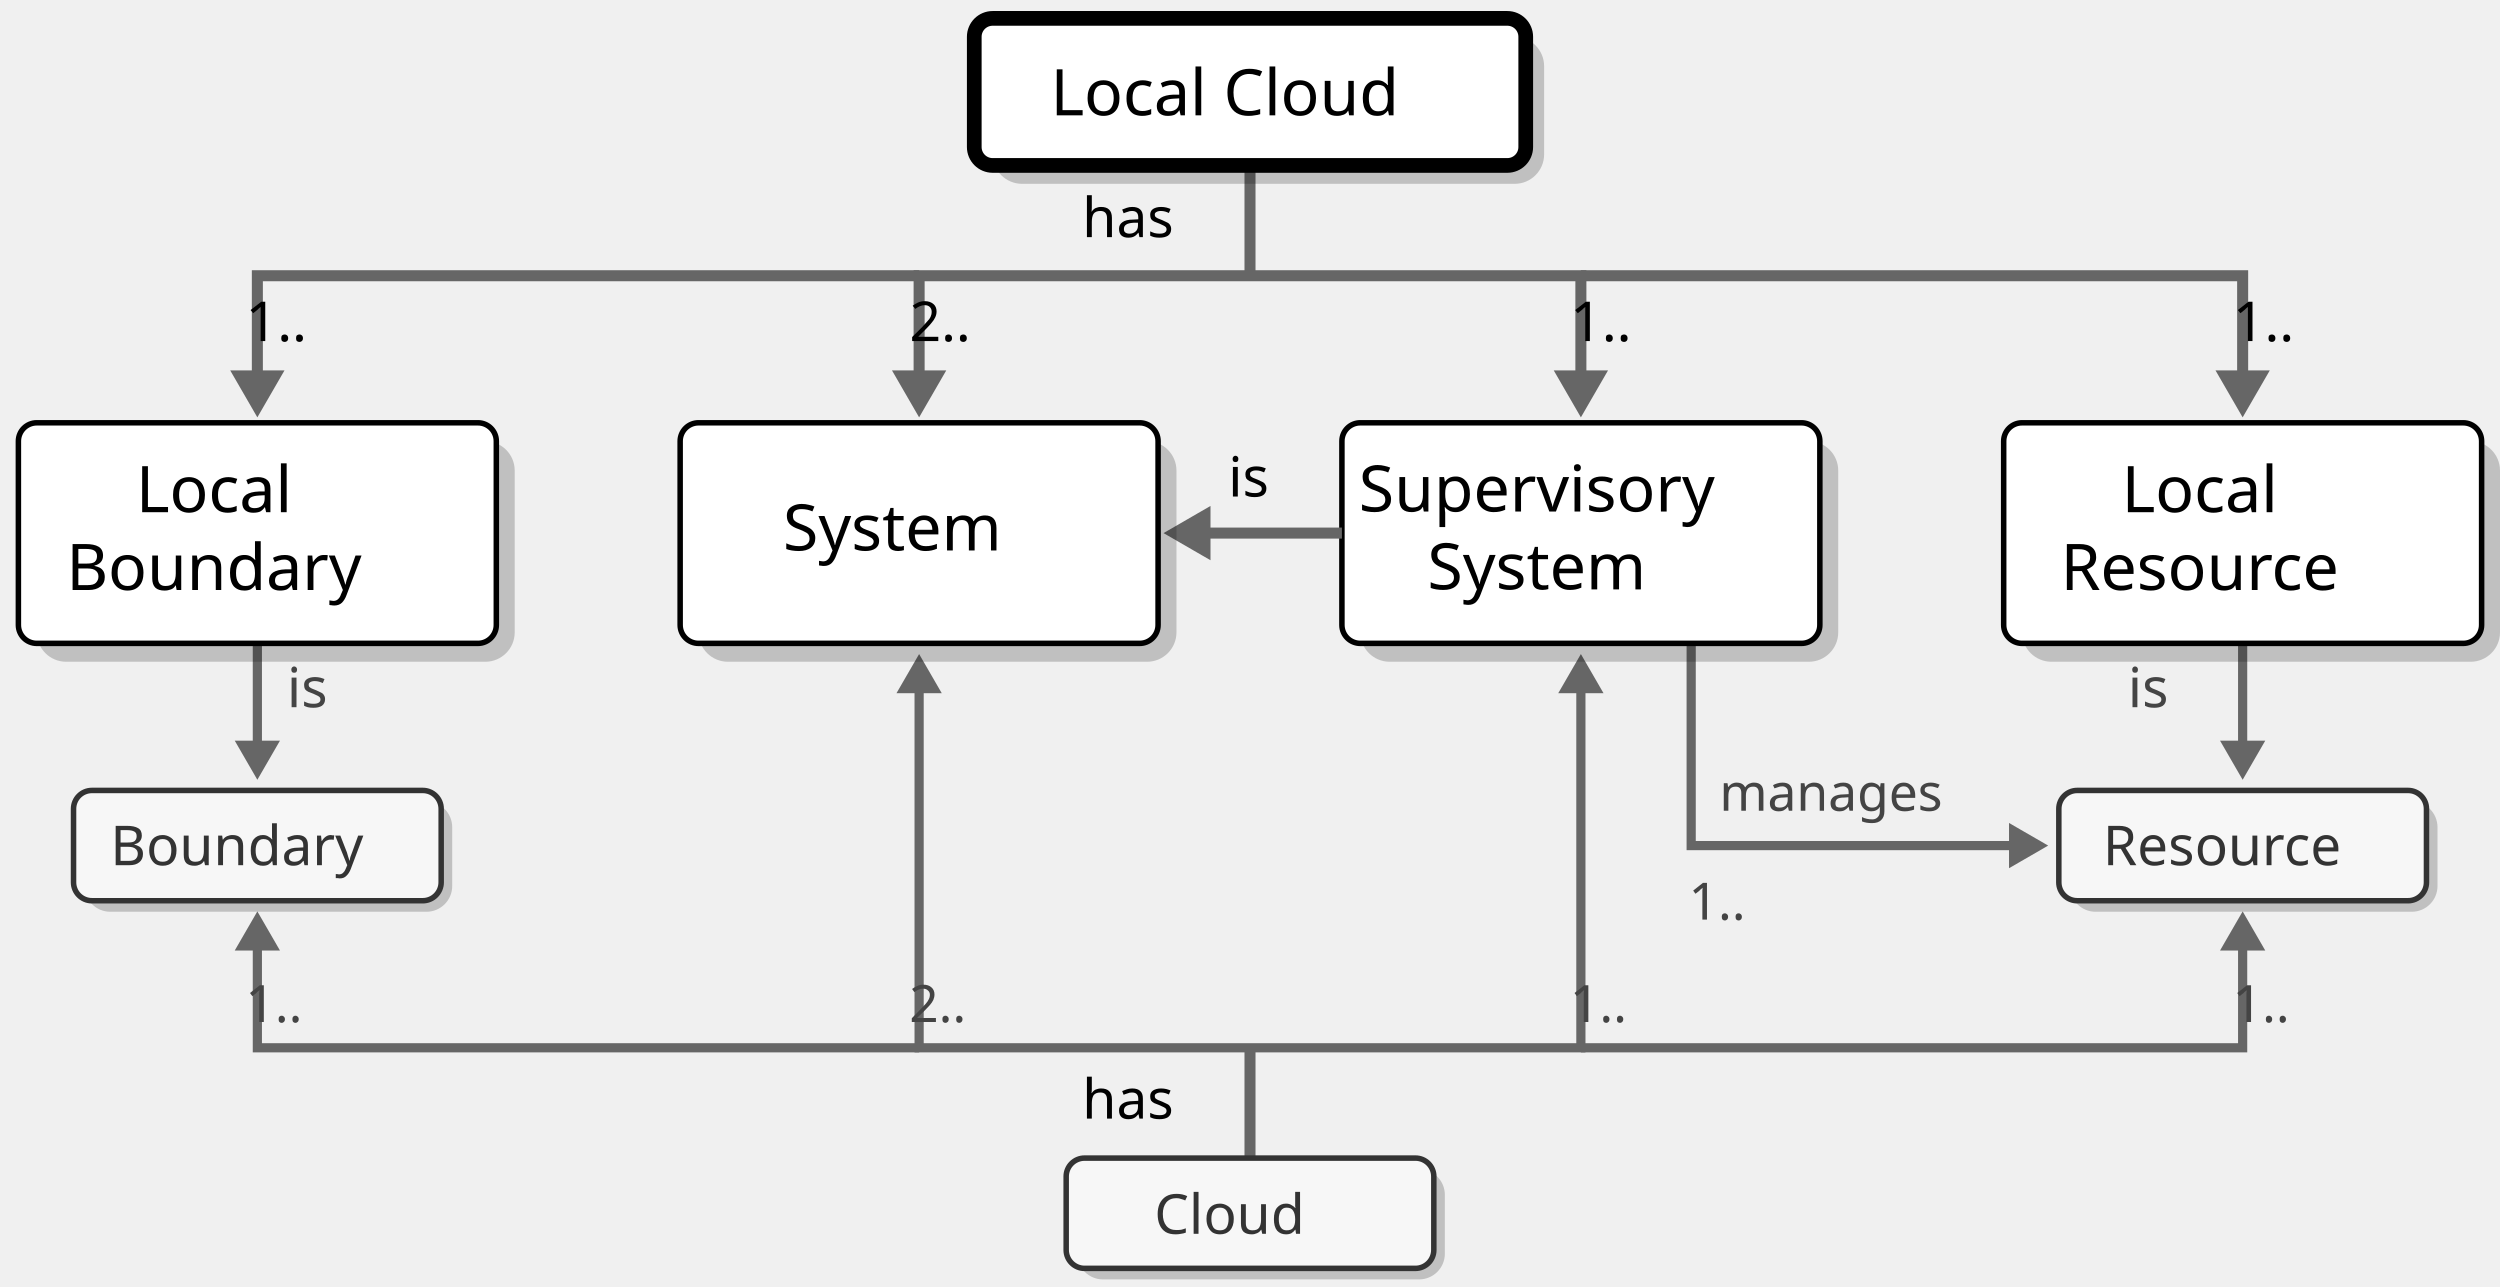
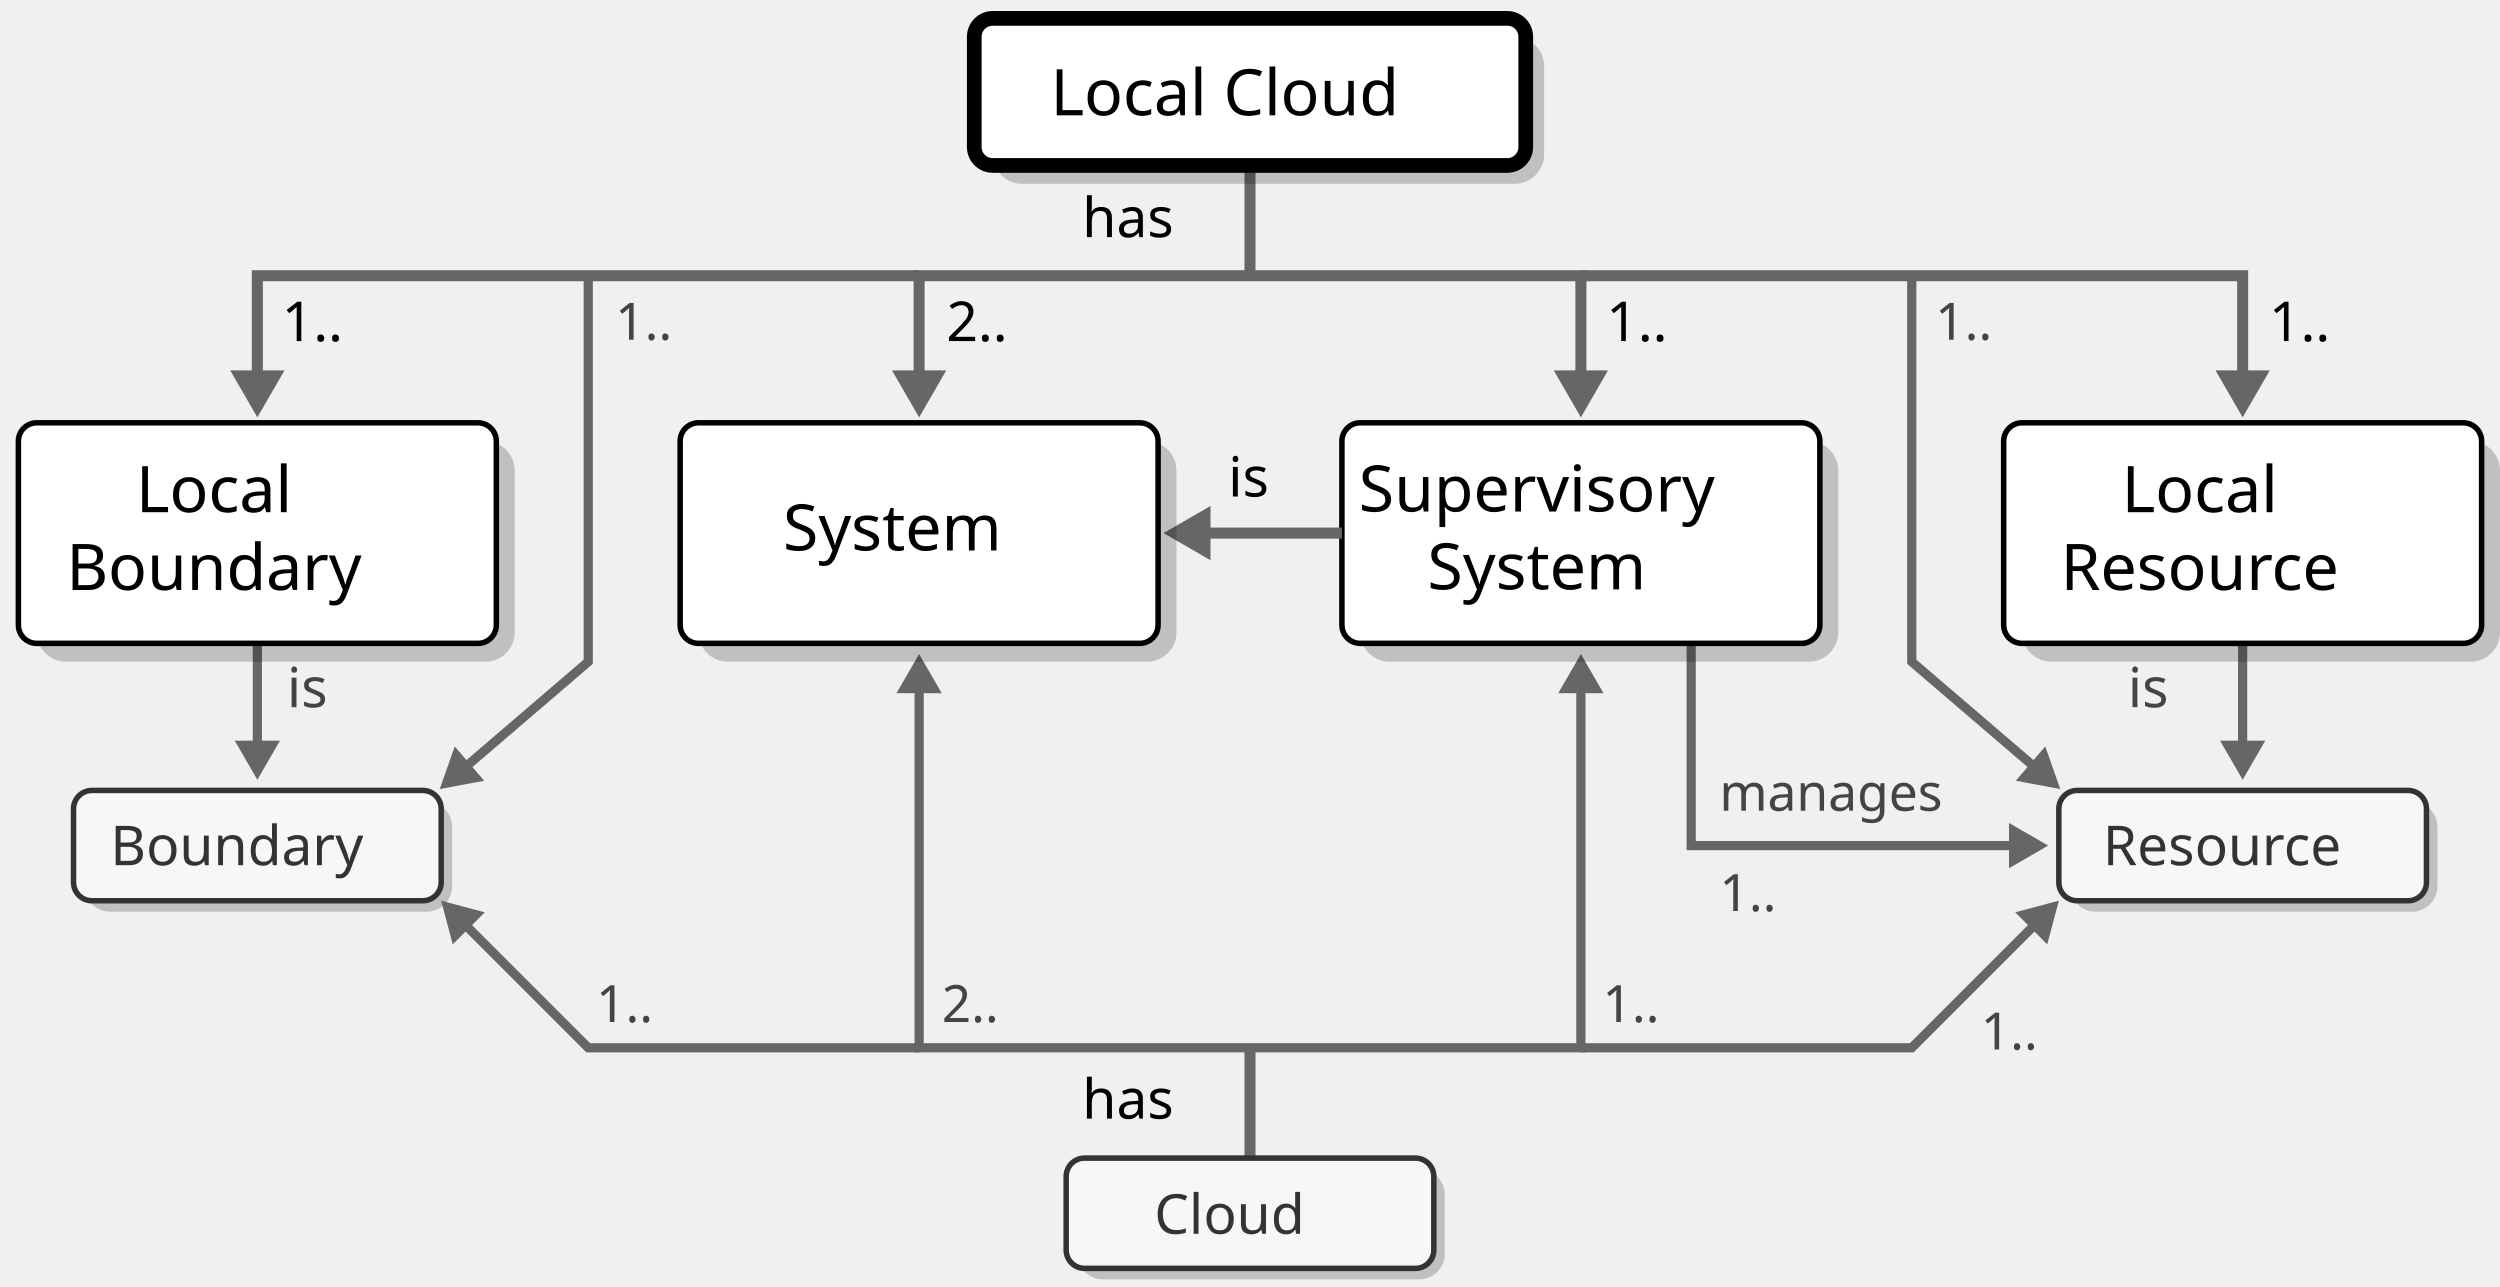
<svg xmlns="http://www.w3.org/2000/svg" xmlns:xlink="http://www.w3.org/1999/xlink" width="136mm" height="70mm" version="1.1" viewBox="0 0 136 70" id="svg162">
  <defs id="defs5">
    <marker id="a" overflow="visible" orient="auto">
      <path transform="scale(0.4)" d="M 5.77,0 -2.88,5 V -5 Z" fill="context-stroke" fill-rule="evenodd" stroke="context-stroke" stroke-width="1pt" id="path2" />
    </marker>
    <marker id="e" overflow="visible" orient="auto">
      <path transform="scale(0.4)" d="M 5.77,0 -2.88,5 V -5 Z" fill="context-stroke" fill-rule="evenodd" stroke="context-stroke" stroke-width="1pt" id="path824" />
    </marker>
    <marker id="a-2" overflow="visible" orient="auto">
      <path transform="scale(0.4)" d="M 5.77,0 -2.88,5 V -5 Z" fill="context-stroke" fill-rule="evenodd" stroke="context-stroke" stroke-width="1pt" id="path2-3" />
    </marker>
    <marker id="a-3" overflow="visible" orient="auto">
      <path transform="scale(0.4)" d="M 5.77,0 -2.88,5 V -5 Z" fill="context-stroke" fill-rule="evenodd" stroke="context-stroke" stroke-width="1pt" id="path2-2" />
    </marker>
    <marker id="a-34" overflow="visible" orient="auto">
      <path transform="scale(0.4)" d="M 5.77,0 -2.88,5 V -5 Z" fill="context-stroke" fill-rule="evenodd" stroke="context-stroke" stroke-width="1pt" id="path2-37" />
    </marker>
    <marker id="a-0" overflow="visible" orient="auto">
      <path transform="scale(0.4)" d="M 5.77,0 -2.88,5 V -5 Z" fill="context-stroke" fill-rule="evenodd" stroke="context-stroke" stroke-width="1pt" id="path2-1" />
    </marker>
  </defs>
  <use x="0" y="0" xlink:href="#g17494" id="use19802" transform="translate(54,-20)" width="100%" height="100%" />
  <use x="0" y="0" xlink:href="#g17494" id="use19800" transform="translate(-54,-20)" width="100%" height="100%" />
  <path style="fill:none;stroke:#666666;stroke-width:0.6;stroke-linecap:butt;stroke-linejoin:miter;stroke-miterlimit:4;stroke-dasharray:none;stroke-opacity:1" d="M 68,9 V 15" id="path24999" />
  <use x="0" y="0" xlink:href="#path25081-9" id="use26566" transform="translate(108)" width="100%" height="100%" style="stroke-width:1;stroke-miterlimit:4;stroke-dasharray:none" />
  <path d="M 92,35 V 46 H 110" marker-end="url(#a)" id="path3155" style="fill:none;stroke:#666666;stroke-width:0.5;stroke-miterlimit:4;stroke-dasharray:none" />
  <use x="0" y="0" xlink:href="#g26347" id="use26349" transform="matrix(-1,0,0,1,136,4e-7)" width="100%" height="100%" />
  <use x="0" y="0" xlink:href="#g17080" id="use17086" transform="translate(108)" width="100%" height="100%" />
  <use x="0" y="0" xlink:href="#g17080" id="use17084" transform="translate(72)" width="100%" height="100%" />
  <g id="g26347" transform="translate(-15)">
    <path d="M 83,57 H 65 L 65,37" marker-end="url(#a-34)" id="path21818-7" style="fill:none;stroke:#666666;stroke-width:0.5;stroke-miterlimit:4;stroke-dasharray:none;marker-end:url(#a-34)" />
-     <path d="m 65,57 h -36 l 1e-6,-6" marker-end="url(#a-34)" id="path26244" style="fill:none;stroke:#666666;stroke-width:0.5;stroke-miterlimit:4;stroke-dasharray:none;marker-end:url(#a-34)" />
+     <path d="m 65,57 -18,0 -7,-7" marker-end="url(#a-34)" id="path26244" style="fill:none;stroke:#666666;stroke-width:0.5;stroke-miterlimit:4;stroke-dasharray:none;marker-end:url(#a-34)" />
  </g>
  <path d="M 73,29 H 65" marker-end="url(#a)" id="path29980" style="fill:none;stroke:#666666;stroke-width:0.6;stroke-miterlimit:4;stroke-dasharray:none" />
  <use x="0" y="0" xlink:href="#g17080" id="use17082" transform="translate(36)" width="100%" height="100%" />
  <rect id="rect940" x="54" y="2" width="30" height="8" rx="1.6" fill="none" opacity="0.913" stroke="#000000" stroke-linejoin="round" stroke-width="0.333" style="opacity:1;fill:#000000;fill-opacity:0.2;stroke-width:0.8;stroke-miterlimit:4;stroke-dasharray:none;stroke:none" />
  <use x="0" y="0" xlink:href="#path24999" id="use26083" transform="translate(1.3199998e-6,48)" width="100%" height="100%" />
  <path d="m 14,35 v 6" marker-end="url(#a-0)" id="path25081-9" style="fill:none;stroke:#666666;stroke-width:0.5;stroke-miterlimit:4;stroke-dasharray:none;marker-end:url(#a-0)" />
  <rect id="rect45004" x="53" y="1" width="30" height="8" rx="1" fill="none" opacity="0.913" stroke="#000000" stroke-linejoin="round" stroke-width="0.333" style="opacity:1;fill:#ffffff;fill-opacity:1;stroke-width:0.8;stroke-miterlimit:4;stroke-dasharray:none" />
  <g id="g17494">
    <rect id="rect17088" x="58.6" y="63.6" width="20" height="6" rx="1.4" fill="none" opacity="0.913" stroke="#000000" stroke-linejoin="round" stroke-width="0.333" style="opacity:1;fill:#000000;fill-opacity:0.2;stroke:none;stroke-width:0.3;stroke-miterlimit:4;stroke-dasharray:none;stroke-opacity:1" />
    <rect id="use8966" x="58" y="63" width="20" height="6" rx="1" fill="none" opacity="0.913" stroke="#000000" stroke-linejoin="round" stroke-width="0.333" style="opacity:1;fill:#f7f7f7;fill-opacity:1;stroke:#333333;stroke-width:0.3;stroke-miterlimit:4;stroke-dasharray:none;stroke-opacity:1" />
  </g>
  <text x="68.051" y="67.117" font-size="3.5px" style="font-size:3px;line-height:1.25;font-family:sans-serif;stroke-width:0.265" xml:space="preserve" id="text8978">
    <tspan x="68.051" y="67.117" font-size="3.5px" stroke-width="0.265" text-align="center" text-anchor="middle" id="tspan8976" style="font-size:3px;fill:#333333;fill-opacity:1">Cloud</tspan>
  </text>
  <text x="93.541" y="44.105" style="font-size:2.8px;line-height:1.25;font-family:sans-serif;stroke-width:0.265" xml:space="preserve" id="use32783">
    <tspan x="93.541" y="44.105" stroke-width="0.265" id="tspan6742" style="font-size:2.8px;fill:#444444;fill-opacity:1">manages</tspan>
  </text>
  <text x="67.987" y="6.272" font-size="3.5px" style="line-height:1.25;font-family:sans-serif;stroke-width:0.265" xml:space="preserve" id="text44012">
    <tspan x="67.987" y="6.272" font-size="3.5px" stroke-width="0.265" text-align="center" text-anchor="middle" id="tspan44010">Local Cloud</tspan>
  </text>
  <g id="g17080">
    <rect id="rect16734" x="2" y="24" width="26" height="12" rx="1.6" fill="none" opacity="0.913" stroke="#000000" stroke-linejoin="round" stroke-width="0.333" style="opacity:1;fill:#000000;fill-opacity:0.2;stroke:none;stroke-width:0.8;stroke-miterlimit:4;stroke-dasharray:none" />
    <rect id="rect1588" x="1" y="23" width="26" height="12" rx="1" fill="none" opacity="0.913" stroke="#000000" stroke-linejoin="round" stroke-width="0.333" style="opacity:1;fill:#ffffff;fill-opacity:1;stroke-width:0.3;stroke-miterlimit:4;stroke-dasharray:none" />
  </g>
  <text x="49.915" y="29.943" font-size="3.5px" style="line-height:1.25;font-family:sans-serif;stroke-width:0.265" xml:space="preserve" id="text6384">
    <tspan x="49.915" y="29.943" font-size="3.5px" stroke-width="0.265" text-align="center" text-anchor="middle" id="tspan6382">System</tspan>
  </text>
  <g id="g13806" transform="translate(-5.6325678e-8,0.07305068)">
    <text x="13.915" y="27.788" font-size="3.5px" style="line-height:1.25;font-family:sans-serif;stroke-width:0.265" xml:space="preserve" id="text1592">
      <tspan x="13.915" y="27.788" font-size="3.5px" stroke-width="0.265" text-align="center" text-anchor="middle" id="tspan1590">Local</tspan>
    </text>
    <text x="13.915" y="32.021" font-size="3.5px" style="line-height:1.25;font-family:sans-serif;stroke-width:0.265" xml:space="preserve" id="text10194">
      <tspan x="13.915" y="32.021" font-size="3.5px" stroke-width="0.265" text-align="center" text-anchor="middle" id="tspan10192">Boundary</tspan>
    </text>
  </g>
  <g id="g14480" transform="translate(71.96669,0.03887131)">
    <text x="13.915" y="27.788" font-size="3.5px" style="line-height:1.25;font-family:sans-serif;stroke-width:0.265" xml:space="preserve" id="text14474">
      <tspan x="13.915" y="27.788" font-size="3.5px" stroke-width="0.265" text-align="center" text-anchor="middle" id="tspan14472">Supervisory</tspan>
    </text>
    <text x="13.915" y="32.021" font-size="3.5px" style="line-height:1.25;font-family:sans-serif;stroke-width:0.265" xml:space="preserve" id="text14478">
      <tspan x="13.915" y="32.021" font-size="3.5px" stroke-width="0.265" text-align="center" text-anchor="middle" id="tspan14476">System</tspan>
    </text>
  </g>
  <g id="g16110" transform="translate(108.0231,0.07305003)">
    <text x="13.915" y="27.788" font-size="3.5px" style="line-height:1.25;font-family:sans-serif;stroke-width:0.265" xml:space="preserve" id="text16104">
      <tspan x="13.915" y="27.788" font-size="3.5px" stroke-width="0.265" text-align="center" text-anchor="middle" id="tspan16102">Local</tspan>
    </text>
    <text x="13.915" y="32.021" font-size="3.5px" style="line-height:1.25;font-family:sans-serif;stroke-width:0.265" xml:space="preserve" id="text16108">
      <tspan x="13.915" y="32.021" font-size="3.5px" stroke-width="0.265" text-align="center" text-anchor="middle" id="tspan16106">Resource</tspan>
    </text>
  </g>
  <text x="73.383" y="27.012" style="font-size:3px;line-height:1.25;font-family:sans-serif;stroke-width:0.265" xml:space="preserve" id="text21034">
    <tspan x="71.373" y="27.012" stroke-width="0.265" id="tspan21032" style="text-align:end;text-anchor:end">is</tspan>
  </text>
  <text x="122.051" y="47.068" font-size="3.5px" style="font-size:3px;line-height:1.25;font-family:sans-serif;stroke-width:0.265" xml:space="preserve" id="text22501">
    <tspan x="122.051" y="47.068" font-size="3.5px" stroke-width="0.265" text-align="center" text-anchor="middle" id="tspan22499" style="font-size:3px;fill:#333333;fill-opacity:1">Resource</tspan>
  </text>
  <text x="14.051" y="47.068" font-size="3.5px" style="font-size:3px;line-height:1.25;font-family:sans-serif;stroke-width:0.265" xml:space="preserve" id="text23709">
    <tspan x="14.051" y="47.068" font-size="3.5px" stroke-width="0.265" text-align="center" text-anchor="middle" id="tspan23707" style="font-size:3px;fill:#333333;fill-opacity:1">Boundary</tspan>
  </text>
  <g id="g25336" transform="translate(-15)">
    <path d="M 83,15 H 65 v 6" marker-end="url(#a)" id="path21818" style="fill:none;stroke:#666666;stroke-width:0.6;stroke-miterlimit:4;stroke-dasharray:none" />
    <path d="M 65,15 H 29 v 6" marker-end="url(#a)" id="path25081" style="fill:none;stroke:#666666;stroke-width:0.6;stroke-miterlimit:4;stroke-dasharray:none" />
  </g>
  <use x="0" y="0" xlink:href="#g25336" id="use25338" transform="matrix(-1,0,0,1,136,-2.1e-7)" width="100%" height="100%" />
  <text x="71.078" y="12.9" style="font-size:3px;line-height:1.25;font-family:sans-serif;stroke-width:0.265" xml:space="preserve" id="text26638">
    <tspan x="66.194" y="12.9" stroke-width="0.265" id="tspan26636" style="text-align:end;text-anchor:end">has</tspan>
  </text>
-   <text x="21.043" y="18.555" style="font-size:3px;line-height:1.25;font-family:sans-serif;stroke-width:0.265" xml:space="preserve" id="text27236">
-     <tspan x="19.033" y="18.555" stroke-width="0.265" id="tspan27234" style="text-align:end;text-anchor:end">1..</tspan>
+   <text x="17.339" y="18.555" style="font-size:3px;line-height:1.25;font-family:sans-serif;stroke-width:0.265" xml:space="preserve" id="text27236">
+     <tspan x="15.329" y="18.555" stroke-width="0.265" id="tspan27234">1..</tspan>
  </text>
-   <text x="57.153" y="18.555" style="font-size:3px;line-height:1.25;font-family:sans-serif;stroke-width:0.265" xml:space="preserve" id="text27694">
-     <tspan x="55.144" y="18.555" stroke-width="0.265" id="tspan27692" style="text-align:end;text-anchor:end">2..</tspan>
+   <text x="53.496" y="18.555" style="font-size:3px;line-height:1.25;font-family:sans-serif;stroke-width:0.265" xml:space="preserve" id="text27694">
+     <tspan x="51.486" y="18.555" stroke-width="0.265" id="tspan27692">2..</tspan>
  </text>
-   <text x="93.098" y="18.555" style="font-size:3px;line-height:1.25;font-family:sans-serif;stroke-width:0.265" xml:space="preserve" id="text28108">
-     <tspan x="91.088" y="18.555" stroke-width="0.265" id="tspan28106" style="text-align:end;text-anchor:end">1..</tspan>
+   <text x="89.394" y="18.555" style="font-size:3px;line-height:1.25;font-family:sans-serif;stroke-width:0.265" xml:space="preserve" id="text28108">
+     <tspan x="87.384" y="18.555" stroke-width="0.265" id="tspan28106">1..</tspan>
  </text>
-   <text x="129.147" y="18.555" style="font-size:3px;line-height:1.25;font-family:sans-serif;stroke-width:0.265" xml:space="preserve" id="text28698">
-     <tspan x="127.137" y="18.555" stroke-width="0.265" id="tspan28696" style="text-align:end;text-anchor:end">1..</tspan>
+   <text x="125.443" y="18.555" style="font-size:3px;line-height:1.25;font-family:sans-serif;stroke-width:0.265" xml:space="preserve" id="text28698">
+     <tspan x="123.433" y="18.555" stroke-width="0.265" id="tspan28696">1..</tspan>
  </text>
  <text x="15.612" y="38.472" style="font-size:3px;line-height:1.25;font-family:sans-serif;stroke-width:0.265" xml:space="preserve" id="text28702">
    <tspan x="15.612" y="38.472" stroke-width="0.265" id="tspan28700" style="fill:#444444;fill-opacity:1">is</tspan>
  </text>
  <text x="122.276" y="38.472" style="font-size:3px;line-height:1.25;font-family:sans-serif;stroke-width:0.265" xml:space="preserve" id="text29350">
    <tspan x="120.308" y="38.472" stroke-width="0.265" id="tspan29348" style="text-align:end;text-anchor:end;fill:#444444;fill-opacity:1">is</tspan>
  </text>
  <use x="0" y="0" xlink:href="#text26638" id="use29352" transform="translate(0,47.95499)" width="100%" height="100%" />
-   <text x="99.153" y="50.029" style="font-size:2.8px;line-height:1.25;font-family:sans-serif;stroke-width:0.265" xml:space="preserve" id="text28698-3">
-     <tspan x="97.143" y="50.029" stroke-width="0.265" id="tspan28696-5" style="font-size:2.8px;text-align:end;text-anchor:end;fill:#444444;fill-opacity:1">1..</tspan>
+   <text x="95.551" y="49.561" style="font-size:2.8px;line-height:1.25;font-family:sans-serif;stroke-width:0.265" xml:space="preserve" id="text28698-3">
+     <tspan x="93.541" y="49.561" stroke-width="0.265" id="tspan28696-5" style="font-size:2.8px;fill:#444444;fill-opacity:1">1..</tspan>
  </text>
-   <text x="20.646" y="55.597" style="font-size:2.8px;line-height:1.25;font-family:sans-serif;stroke-width:0.265" xml:space="preserve" id="text19886">
-     <tspan x="18.636" y="55.597" stroke-width="0.265" id="tspan19884" style="font-size:2.8px;text-align:end;text-anchor:end;fill:#444444;fill-opacity:1">1..</tspan>
+   <text x="34.436" y="55.597" style="font-size:2.8px;line-height:1.25;font-family:sans-serif;stroke-width:0.265" xml:space="preserve" id="text19886">
+     <tspan x="32.427" y="55.597" stroke-width="0.265" id="tspan19884" style="font-size:2.8px;fill:#444444;fill-opacity:1">1..</tspan>
  </text>
-   <text x="56.756" y="55.597" style="font-size:2.8px;line-height:1.25;font-family:sans-serif;stroke-width:0.265" xml:space="preserve" id="text19890">
-     <tspan x="54.747" y="55.597" stroke-width="0.265" id="tspan19888" style="font-size:2.8px;text-align:end;text-anchor:end;fill:#444444;fill-opacity:1">2..</tspan>
+   <text x="53.239" y="55.597" style="font-size:2.8px;line-height:1.25;font-family:sans-serif;stroke-width:0.265" xml:space="preserve" id="text19890">
+     <tspan x="51.23" y="55.597" stroke-width="0.265" id="tspan19888" style="font-size:2.8px;fill:#444444;fill-opacity:1">2..</tspan>
  </text>
-   <text x="92.701" y="55.597" style="font-size:2.8px;line-height:1.25;font-family:sans-serif;stroke-width:0.265" xml:space="preserve" id="text19894">
-     <tspan x="90.691" y="55.597" stroke-width="0.265" id="tspan19892" style="font-size:2.8px;text-align:end;text-anchor:end;fill:#444444;fill-opacity:1">1..</tspan>
+   <text x="89.184" y="55.597" style="font-size:2.8px;line-height:1.25;font-family:sans-serif;stroke-width:0.265" xml:space="preserve" id="text19894">
+     <tspan x="87.174" y="55.597" stroke-width="0.265" id="tspan19892" style="font-size:2.8px;fill:#444444;fill-opacity:1">1..</tspan>
  </text>
-   <text x="128.75" y="55.597" style="font-size:2.8px;line-height:1.25;font-family:sans-serif;stroke-width:0.265" xml:space="preserve" id="text19898">
-     <tspan x="126.74" y="55.597" stroke-width="0.265" id="tspan19896" style="font-size:2.8px;text-align:end;text-anchor:end;fill:#444444;fill-opacity:1">1..</tspan>
+   <text x="109.762" y="57.09" style="font-size:2.8px;line-height:1.25;font-family:sans-serif;stroke-width:0.265" xml:space="preserve" id="text19898">
+     <tspan x="107.752" y="57.09" stroke-width="0.265" id="tspan19896" style="font-size:2.8px;fill:#444444;fill-opacity:1">1..</tspan>
+   </text>
+   <path d="m 32,15 0,21 -7,6" marker-end="url(#a-0)" id="path1038" style="fill:none;stroke:#666666;stroke-width:0.5;stroke-miterlimit:4;stroke-dasharray:none;marker-end:url(#a-0)" />
+   <use x="0" y="0" xlink:href="#path1038" id="use1367" transform="matrix(-1,0,0,1,136,-1.5e-7)" width="100%" height="100%" />
+   <text x="35.477" y="18.482" style="font-size:2.8px;line-height:1.25;font-family:sans-serif;stroke-width:0.265" xml:space="preserve" id="text1371">
+     <tspan x="33.468" y="18.482" stroke-width="0.265" id="tspan1369" style="font-size:2.8px;fill:#444444;fill-opacity:1">1..</tspan>
+   </text>
+   <text x="107.289" y="18.482" style="font-size:2.8px;line-height:1.25;font-family:sans-serif;stroke-width:0.265" xml:space="preserve" id="text1375">
+     <tspan x="105.279" y="18.482" stroke-width="0.265" id="tspan1373" style="font-size:2.8px;fill:#444444;fill-opacity:1">1..</tspan>
  </text>
</svg>
